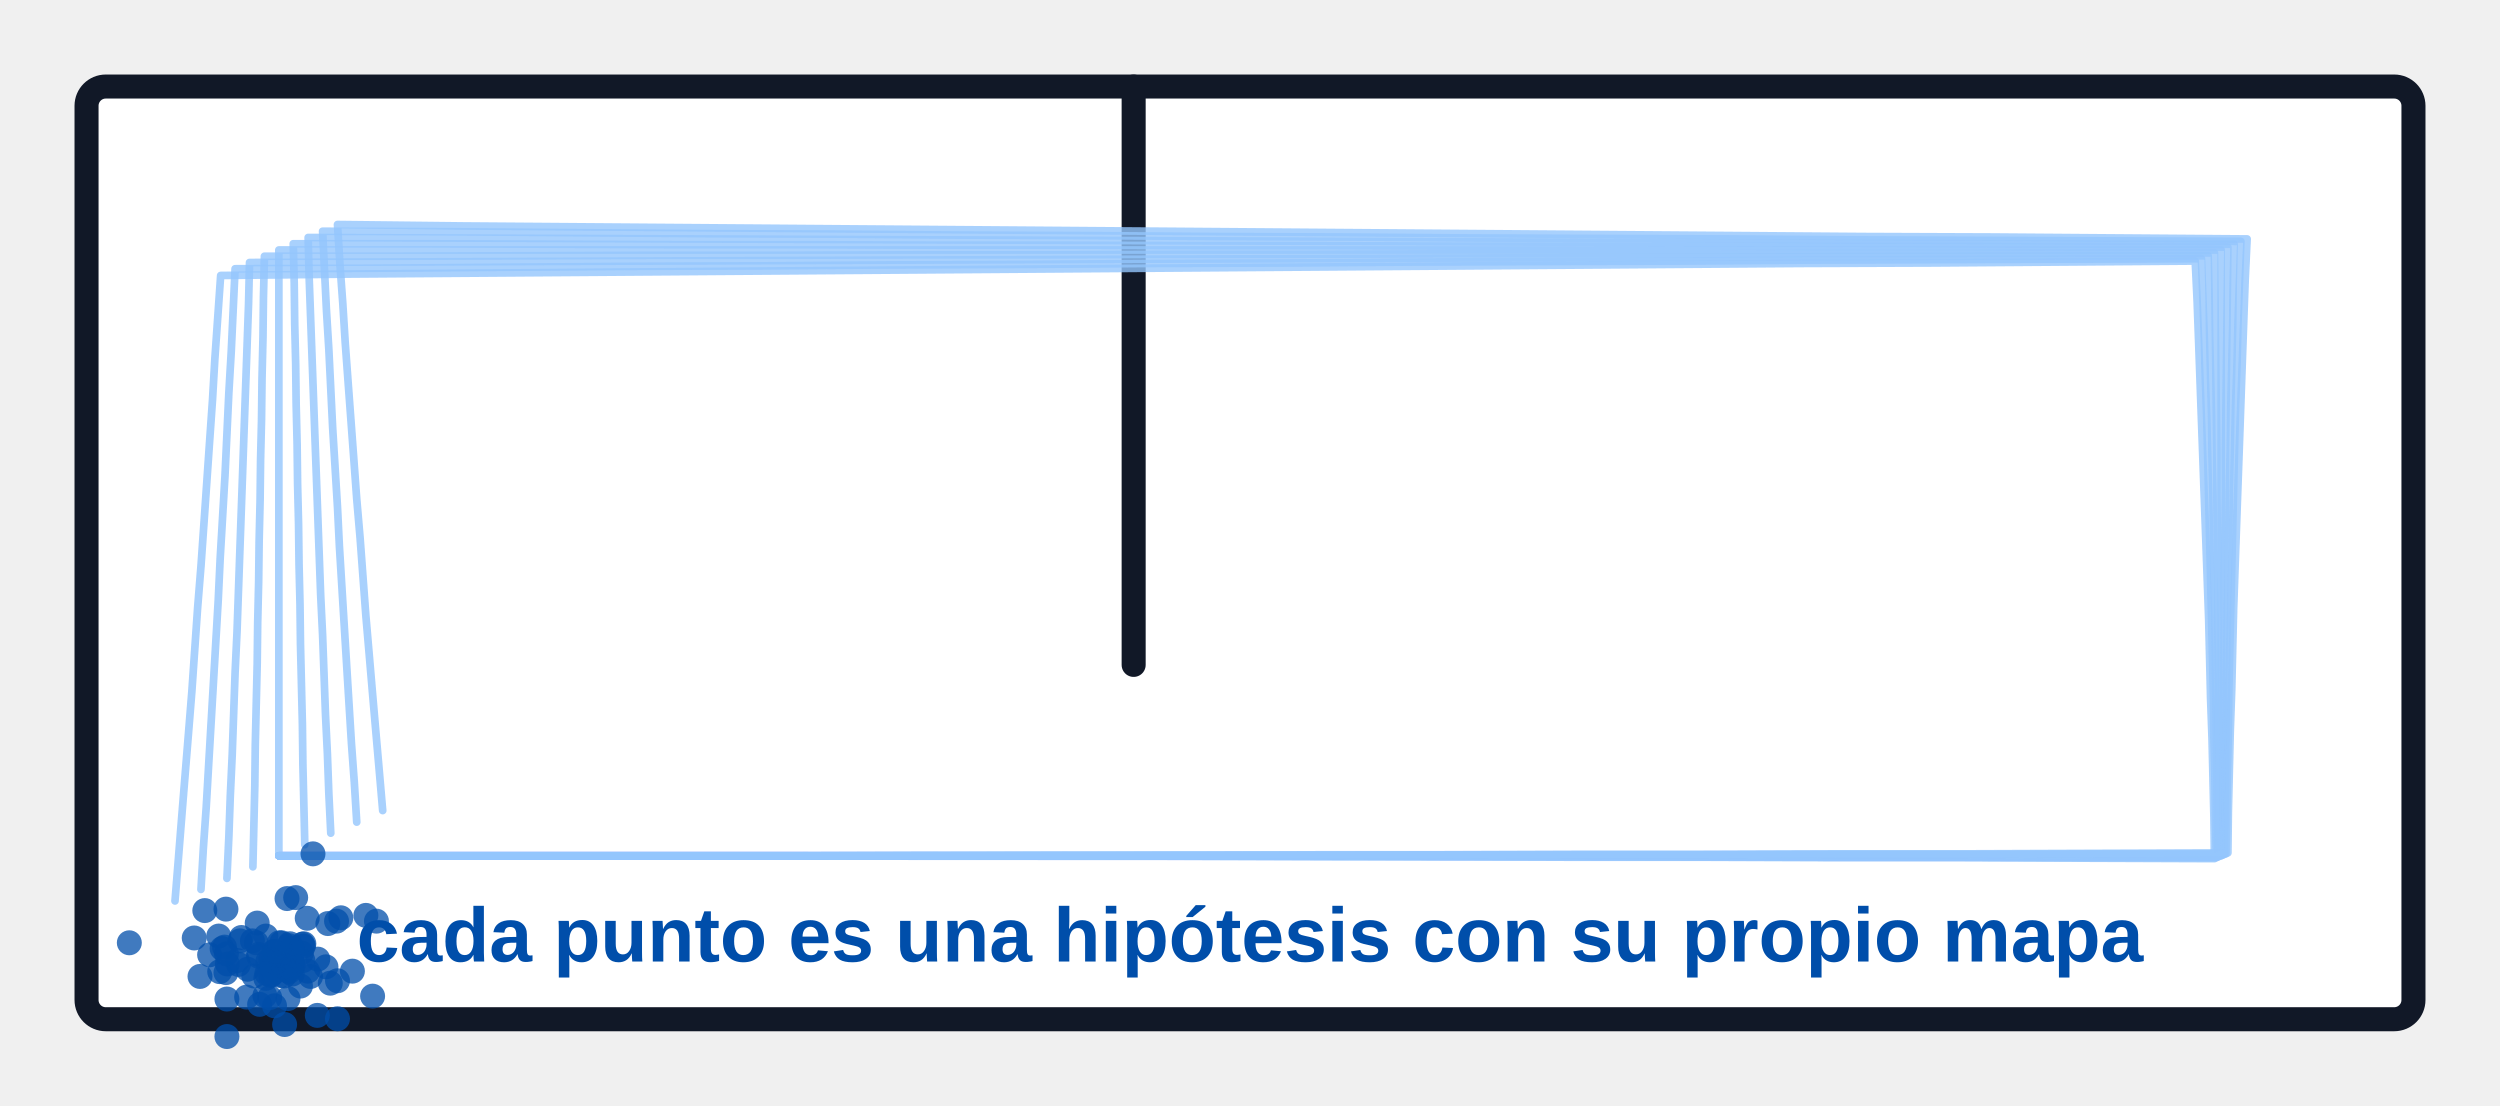
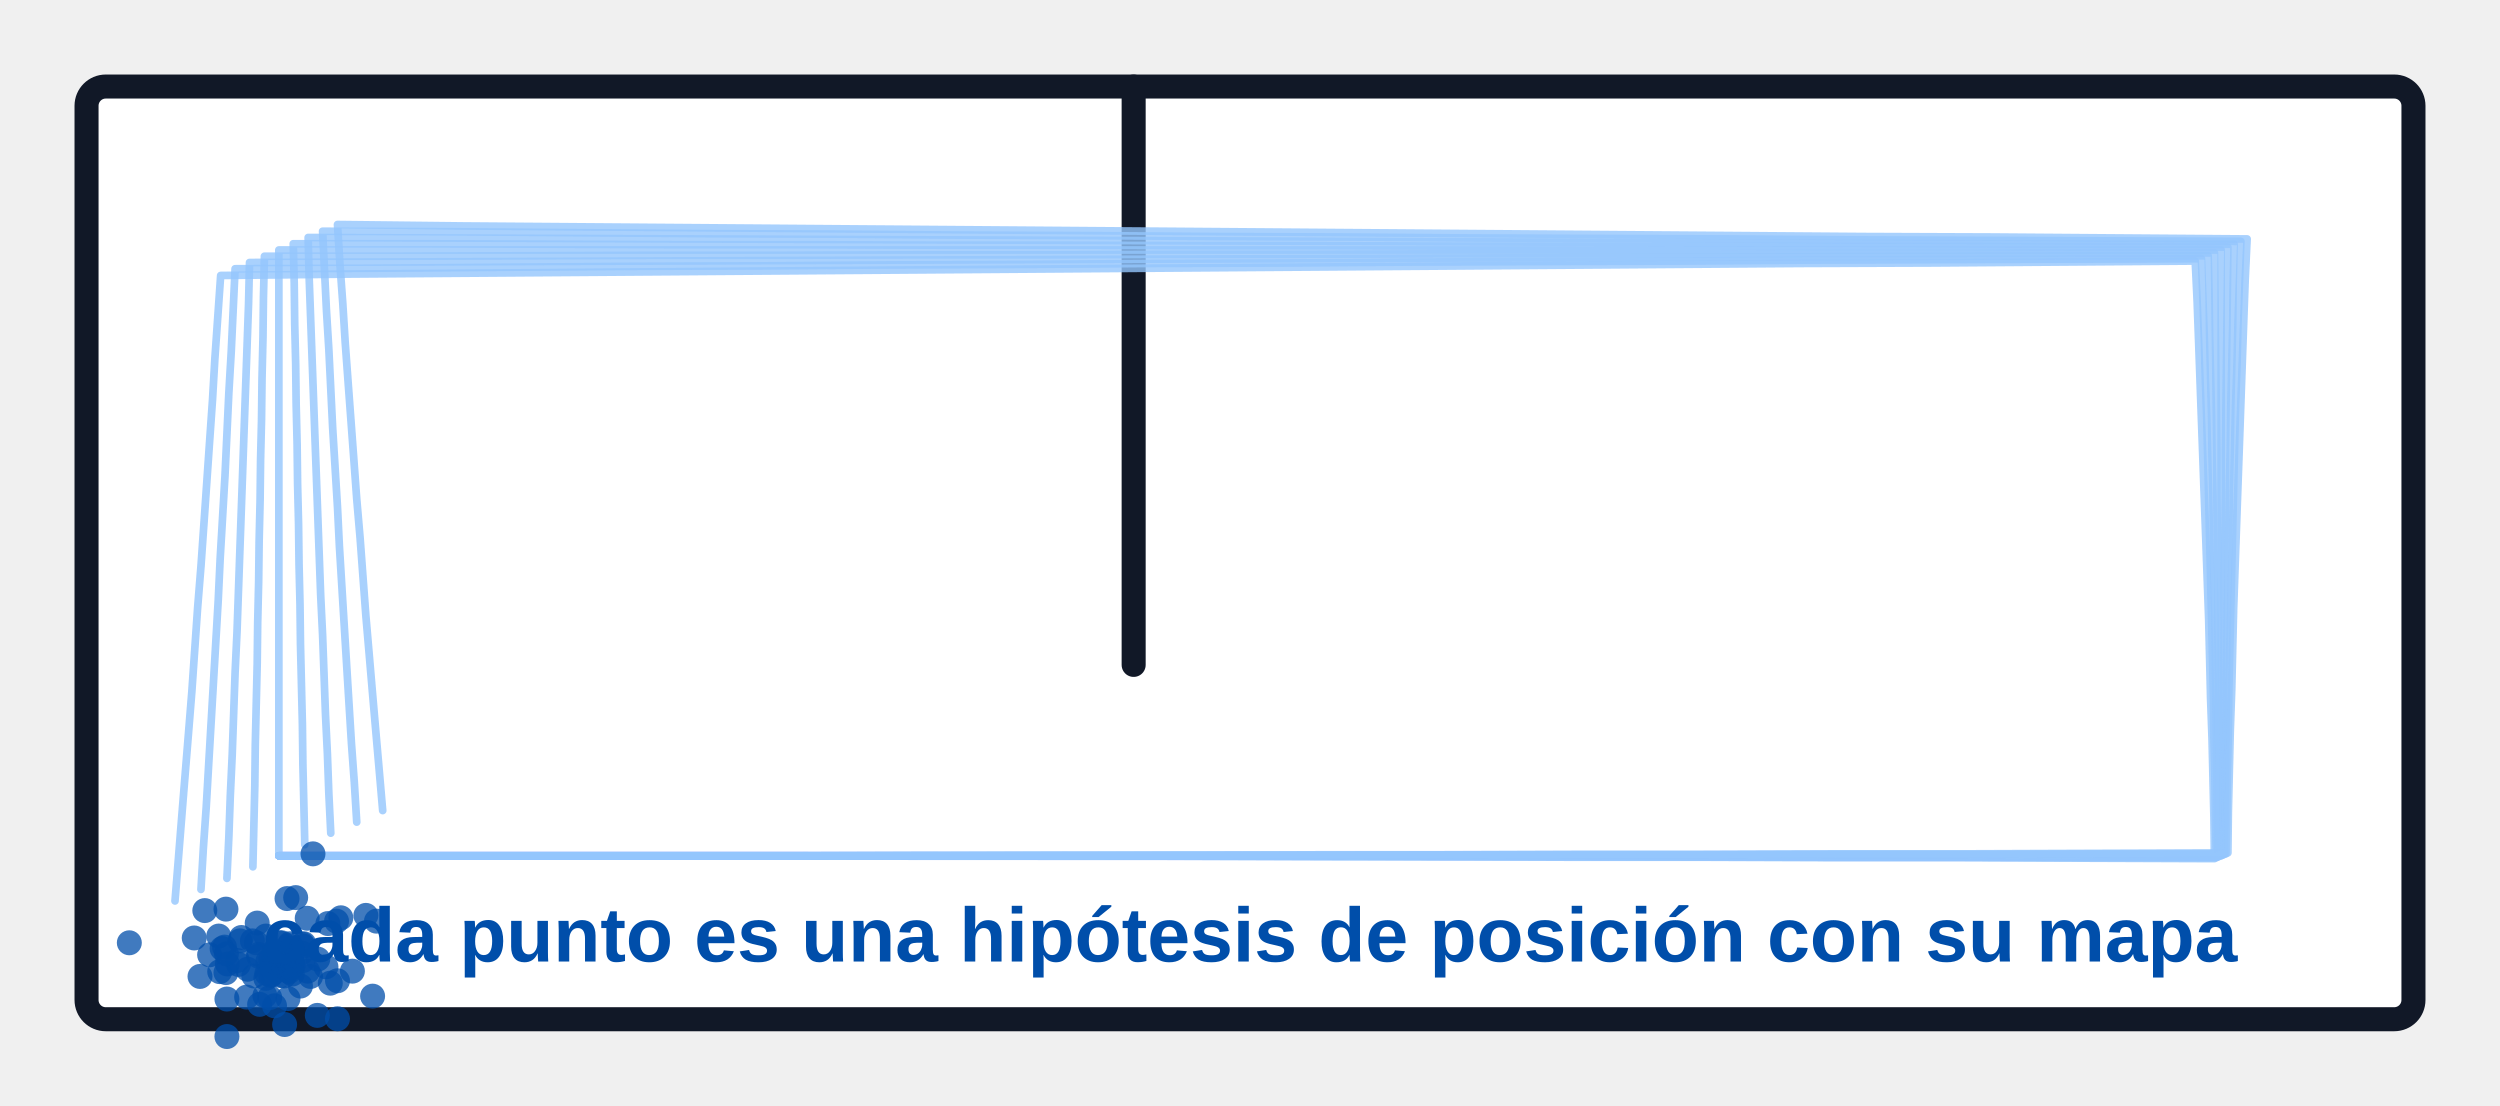
<svg xmlns="http://www.w3.org/2000/svg" width="520" height="230" viewBox="0 0 520 230">
  <rect x="18.0" y="18.0" width="484.0" height="194.0" rx="4" fill="white" stroke="#111827" stroke-width="5" opacity="1" />
  <line x1="235.8" y1="18.0" x2="235.8" y2="138.3" stroke="#111827" stroke-width="5" stroke-linecap="round" opacity="1" />
  <path d="M58.0,178.0 L84.9,178.0 L111.8,178.0 L138.7,178.0 L165.6,178.0 L192.5,178.1 L219.4,178.1 L246.2,178.1 L273.1,178.2 L299.9,178.2 L326.7,178.3 L353.5,178.3 L380.3,178.4 L407.1,178.4 L433.9,178.5 L460.6,178.6 L460.5,170.3 L460.3,162.0 L460.1,153.6 L459.8,145.3 L459.6,137.0 L459.4,128.7 L459.1,120.5 L458.8,112.2 L458.5,103.9 L458.2,95.6 L457.9,87.4 L457.6,79.1 L457.3,70.8 L457.0,62.6 L456.6,54.3 L429.3,54.5 L402.0,54.7 L374.7,54.8 L347.3,55.0 L320.0,55.2 L292.6,55.4 L265.3,55.6 L237.9,55.8 L210.5,56.0 L183.1,56.2 L155.6,56.4 L128.2,56.6 L100.8,56.8 L73.3,57.0 L45.9,57.3 L45.3,65.9 L44.7,74.5 L44.2,83.2 L43.6,91.8 L43.0,100.5 L42.4,109.2 L41.8,117.8 L41.1,126.5 L40.5,135.2 L39.9,143.9 L39.2,152.6 L38.5,161.2 L37.8,169.9 L37.1,178.7 L36.4,187.4" fill="none" stroke="#93C5FD" stroke-width="1.6" stroke-linecap="round" stroke-linejoin="round" opacity="0.8" />
  <path d="M58.0,178.0 L84.9,178.0 L111.8,178.0 L138.8,178.0 L165.7,178.0 L192.6,178.0 L219.4,178.1 L246.3,178.1 L273.2,178.1 L300.0,178.2 L326.9,178.2 L353.7,178.2 L380.6,178.3 L407.4,178.3 L434.2,178.4 L461.0,178.4 L460.8,170.1 L460.7,161.8 L460.5,153.4 L460.4,145.1 L460.2,136.8 L460.0,128.5 L459.8,120.1 L459.6,111.8 L459.4,103.5 L459.2,95.2 L459.0,86.9 L458.7,78.6 L458.5,70.3 L458.2,62.0 L457.9,53.8 L430.7,53.9 L403.5,54.0 L376.3,54.1 L349.1,54.3 L321.8,54.4 L294.6,54.5 L267.3,54.7 L240.0,54.8 L212.8,55.0 L185.5,55.1 L158.2,55.3 L130.9,55.4 L103.5,55.6 L76.2,55.8 L48.9,55.9 L48.5,64.5 L48.1,73.1 L47.6,81.7 L47.2,90.3 L46.8,98.9 L46.3,107.5 L45.8,116.1 L45.4,124.7 L44.9,133.3 L44.4,141.9 L43.9,150.5 L43.4,159.1 L42.9,167.8 L42.3,176.4 L41.8,185.0" fill="none" stroke="#93C5FD" stroke-width="1.6" stroke-linecap="round" stroke-linejoin="round" opacity="0.8" />
  <path d="M58.0,178.0 L84.9,178.0 L111.9,178.0 L138.8,178.0 L165.7,178.0 L192.6,178.0 L219.5,178.0 L246.4,178.1 L273.3,178.1 L300.2,178.1 L327.0,178.1 L353.9,178.2 L380.8,178.2 L407.6,178.2 L434.5,178.3 L461.3,178.3 L461.2,169.9 L461.1,161.6 L461.0,153.2 L460.9,144.9 L460.8,136.5 L460.7,128.2 L460.5,119.8 L460.4,111.5 L460.3,103.1 L460.1,94.8 L460.0,86.5 L459.8,78.1 L459.6,69.8 L459.5,61.5 L459.3,53.2 L432.2,53.2 L405.1,53.3 L377.9,53.4 L350.8,53.5 L323.7,53.6 L296.5,53.7 L269.4,53.8 L242.2,53.9 L215.0,54.0 L187.9,54.1 L160.7,54.2 L133.5,54.3 L106.3,54.4 L79.1,54.5 L51.9,54.6 L51.7,63.2 L51.4,71.7 L51.1,80.2 L50.8,88.7 L50.5,97.3 L50.2,105.8 L49.9,114.3 L49.6,122.9 L49.3,131.4 L48.9,139.9 L48.6,148.5 L48.3,157.0 L47.9,165.6 L47.6,174.1 L47.2,182.7" fill="none" stroke="#93C5FD" stroke-width="1.6" stroke-linecap="round" stroke-linejoin="round" opacity="0.8" />
  <path d="M58.0,178.0 L84.9,178.0 L111.9,178.0 L138.8,178.0 L165.7,178.0 L192.6,178.0 L219.5,178.0 L246.5,178.0 L273.4,178.0 L300.3,178.1 L327.2,178.1 L354.1,178.1 L381.0,178.1 L407.9,178.1 L434.8,178.1 L461.7,178.1 L461.6,169.8 L461.6,161.4 L461.5,153.0 L461.5,144.6 L461.4,136.3 L461.3,127.9 L461.3,119.5 L461.2,111.1 L461.1,102.8 L461.1,94.4 L461.0,86.0 L460.9,77.7 L460.8,69.3 L460.7,60.9 L460.6,52.6 L433.6,52.6 L406.6,52.7 L379.6,52.7 L352.5,52.8 L325.5,52.8 L298.5,52.8 L271.4,52.9 L244.4,52.9 L217.3,53.0 L190.3,53.0 L163.2,53.1 L136.2,53.1 L109.1,53.2 L82.0,53.3 L55.0,53.3 L54.8,61.8 L54.7,70.2 L54.5,78.7 L54.4,87.2 L54.2,95.6 L54.1,104.1 L53.9,112.6 L53.8,121.0 L53.6,129.5 L53.5,138.0 L53.3,146.4 L53.1,154.9 L53.0,163.4 L52.8,171.9 L52.6,180.3" fill="none" stroke="#93C5FD" stroke-width="1.6" stroke-linecap="round" stroke-linejoin="round" opacity="0.8" />
  <path d="M58.0,178.0 L84.9,178.0 L111.9,178.0 L138.8,178.0 L165.7,178.0 L192.7,178.0 L219.6,178.0 L246.5,178.0 L273.5,178.0 L300.4,178.0 L327.3,178.0 L354.3,178.0 L381.2,178.0 L408.1,178.0 L435.1,178.0 L462.0,178.0 L462.0,169.6 L462.0,161.2 L462.0,152.8 L462.0,144.4 L462.0,136.0 L462.0,127.6 L462.0,119.2 L462.0,110.8 L462.0,102.4 L462.0,94.0 L462.0,85.6 L462.0,77.2 L462.0,68.8 L462.0,60.4 L462.0,52.0 L435.1,52.0 L408.1,52.0 L381.2,52.0 L354.3,52.0 L327.3,52.0 L300.4,52.0 L273.5,52.0 L246.5,52.0 L219.6,52.0 L192.7,52.0 L165.7,52.0 L138.8,52.0 L111.9,52.0 L84.9,52.0 L58.0,52.0 L58.0,60.4 L58.0,68.8 L58.0,77.2 L58.0,85.6 L58.0,94.0 L58.0,102.4 L58.0,110.8 L58.0,119.2 L58.0,127.6 L58.0,136.0 L58.0,144.4 L58.0,152.8 L58.0,161.2 L58.0,169.6 L58.0,178.0" fill="none" stroke="#93C5FD" stroke-width="1.6" stroke-linecap="round" stroke-linejoin="round" opacity="0.8" />
  <path d="M58.0,178.0 L84.9,178.0 L111.9,178.0 L138.8,178.0 L165.8,178.0 L192.7,178.0 L219.7,178.0 L246.6,178.0 L273.6,178.0 L300.5,177.9 L327.5,177.9 L354.4,177.9 L381.4,177.9 L408.4,177.9 L435.4,177.9 L462.3,177.9 L462.4,169.4 L462.4,161.0 L462.5,152.6 L462.5,144.2 L462.6,135.7 L462.7,127.3 L462.7,118.9 L462.8,110.5 L462.9,102.0 L462.9,93.6 L463.0,85.2 L463.1,76.7 L463.2,68.3 L463.3,59.9 L463.4,51.4 L436.5,51.4 L409.7,51.3 L382.8,51.3 L356.0,51.2 L329.2,51.2 L302.3,51.2 L275.5,51.1 L248.7,51.1 L221.9,51.0 L195.1,51.0 L168.3,50.9 L141.4,50.9 L114.6,50.8 L87.8,50.7 L61.0,50.7 L61.2,59.0 L61.3,67.4 L61.5,75.7 L61.6,84.0 L61.8,92.4 L61.9,100.7 L62.1,109.0 L62.2,117.4 L62.4,125.7 L62.5,134.0 L62.7,142.4 L62.9,150.7 L63.0,159.0 L63.2,167.3 L63.4,175.7" fill="none" stroke="#93C5FD" stroke-width="1.6" stroke-linecap="round" stroke-linejoin="round" opacity="0.8" />
  <path d="M58.0,178.0 L84.9,178.0 L111.9,178.0 L138.8,178.0 L165.8,178.0 L192.7,178.0 L219.7,178.0 L246.7,177.9 L273.7,177.9 L300.6,177.9 L327.6,177.9 L354.6,177.8 L381.6,177.8 L408.6,177.8 L435.7,177.7 L462.7,177.7 L462.8,169.3 L462.9,160.8 L463.0,152.4 L463.1,143.9 L463.2,135.5 L463.3,127.0 L463.5,118.6 L463.6,110.1 L463.7,101.7 L463.9,93.2 L464.0,84.7 L464.2,76.3 L464.4,67.8 L464.5,59.3 L464.7,50.8 L437.9,50.8 L411.2,50.7 L384.5,50.6 L357.7,50.5 L331.0,50.4 L304.3,50.3 L277.6,50.2 L250.9,50.1 L224.2,50.0 L197.5,49.9 L170.8,49.8 L144.1,49.7 L117.4,49.6 L90.7,49.5 L64.1,49.4 L64.3,57.6 L64.6,65.9 L64.9,74.2 L65.2,82.5 L65.5,90.8 L65.8,99.0 L66.1,107.3 L66.4,115.5 L66.7,123.8 L67.1,132.1 L67.4,140.3 L67.7,148.6 L68.1,156.8 L68.4,165.1 L68.8,173.3" fill="none" stroke="#93C5FD" stroke-width="1.6" stroke-linecap="round" stroke-linejoin="round" opacity="0.8" />
  <path d="M58.0,178.0 L84.9,178.0 L111.9,178.0 L138.8,178.0 L165.8,178.0 L192.8,178.0 L219.8,177.9 L246.8,177.9 L273.8,177.9 L300.8,177.8 L327.8,177.8 L354.8,177.8 L381.8,177.7 L408.9,177.7 L435.9,177.6 L463.0,177.6 L463.2,169.1 L463.3,160.6 L463.5,152.2 L463.6,143.7 L463.8,135.2 L464.0,126.7 L464.2,118.3 L464.4,109.8 L464.6,101.3 L464.8,92.8 L465.0,84.3 L465.3,75.8 L465.5,67.3 L465.8,58.8 L466.1,50.2 L439.4,50.1 L412.7,50.0 L386.1,49.9 L359.5,49.7 L332.8,49.6 L306.2,49.5 L279.6,49.3 L253.0,49.2 L226.4,49.0 L199.9,48.9 L173.3,48.7 L146.7,48.6 L120.2,48.4 L93.6,48.2 L67.1,48.1 L67.5,56.3 L67.9,64.5 L68.4,72.7 L68.8,80.9 L69.2,89.1 L69.7,97.3 L70.2,105.5 L70.6,113.7 L71.1,121.9 L71.6,130.1 L72.1,138.3 L72.6,146.5 L73.1,154.6 L73.7,162.8 L74.2,171.0" fill="none" stroke="#93C5FD" stroke-width="1.6" stroke-linecap="round" stroke-linejoin="round" opacity="0.8" />
  <path d="M58.0,178.0 L84.9,178.0 L111.9,178.0 L138.9,178.0 L165.8,178.0 L192.8,177.9 L219.8,177.9 L246.8,177.9 L273.9,177.8 L300.9,177.8 L327.9,177.7 L355.0,177.7 L382.1,177.6 L409.1,177.6 L436.2,177.5 L463.4,177.4 L463.5,168.9 L463.7,160.4 L463.9,152.0 L464.2,143.5 L464.4,135.0 L464.6,126.5 L464.9,117.9 L465.2,109.4 L465.5,100.9 L465.8,92.4 L466.1,83.8 L466.4,75.3 L466.7,66.8 L467.0,58.2 L467.4,49.7 L440.8,49.5 L414.3,49.3 L387.7,49.2 L361.2,49.0 L334.7,48.8 L308.2,48.6 L281.7,48.4 L255.2,48.2 L228.7,48.0 L202.3,47.8 L175.8,47.6 L149.4,47.4 L123.0,47.2 L96.5,47.0 L70.2,46.7 L70.7,54.9 L71.3,63.1 L71.8,71.2 L72.4,79.4 L73.0,87.5 L73.6,95.6 L74.2,103.8 L74.9,111.9 L75.5,120.0 L76.1,128.1 L76.8,136.2 L77.5,144.4 L78.2,152.5 L78.9,160.5 L79.6,168.6" fill="none" stroke="#93C5FD" stroke-width="1.6" stroke-linecap="round" stroke-linejoin="round" opacity="0.8" />
  <circle cx="59.9" cy="201.9" r="2.6" fill="#004EAA" stroke="none" stroke-width="0" opacity="0.75" />
  <circle cx="64.0" cy="202.0" r="2.6" fill="#004EAA" stroke="none" stroke-width="0" opacity="0.75" />
  <circle cx="46.7" cy="197.0" r="2.6" fill="#004EAA" stroke="none" stroke-width="0" opacity="0.75" />
  <circle cx="60.8" cy="200.1" r="2.6" fill="#004EAA" stroke="none" stroke-width="0" opacity="0.75" />
  <circle cx="70.2" cy="204.0" r="2.6" fill="#004EAA" stroke="none" stroke-width="0" opacity="0.75" />
  <circle cx="60.7" cy="201.2" r="2.6" fill="#004EAA" stroke="none" stroke-width="0" opacity="0.75" />
  <circle cx="42.6" cy="189.4" r="2.6" fill="#004EAA" stroke="none" stroke-width="0" opacity="0.75" />
  <circle cx="59.9" cy="207.7" r="2.6" fill="#004EAA" stroke="none" stroke-width="0" opacity="0.75" />
  <circle cx="77.5" cy="207.2" r="2.6" fill="#004EAA" stroke="none" stroke-width="0" opacity="0.75" />
  <circle cx="76.1" cy="190.4" r="2.6" fill="#004EAA" stroke="none" stroke-width="0" opacity="0.75" />
  <circle cx="60.5" cy="197.8" r="2.6" fill="#004EAA" stroke="none" stroke-width="0" opacity="0.75" />
  <circle cx="58.1" cy="199.6" r="2.6" fill="#004EAA" stroke="none" stroke-width="0" opacity="0.75" />
  <circle cx="56.6" cy="202.6" r="2.6" fill="#004EAA" stroke="none" stroke-width="0" opacity="0.75" />
  <circle cx="60.1" cy="196.7" r="2.6" fill="#004EAA" stroke="none" stroke-width="0" opacity="0.75" />
  <circle cx="53.3" cy="196.1" r="2.6" fill="#004EAA" stroke="none" stroke-width="0" opacity="0.75" />
  <circle cx="47.2" cy="207.8" r="2.6" fill="#004EAA" stroke="none" stroke-width="0" opacity="0.75" />
  <circle cx="53.8" cy="198.9" r="2.6" fill="#004EAA" stroke="none" stroke-width="0" opacity="0.75" />
  <circle cx="57.6" cy="199.1" r="2.6" fill="#004EAA" stroke="none" stroke-width="0" opacity="0.75" />
  <circle cx="60.3" cy="196.3" r="2.6" fill="#004EAA" stroke="none" stroke-width="0" opacity="0.75" />
  <circle cx="68.7" cy="204.5" r="2.6" fill="#004EAA" stroke="none" stroke-width="0" opacity="0.75" />
  <circle cx="55.1" cy="207.1" r="2.6" fill="#004EAA" stroke="none" stroke-width="0" opacity="0.75" />
  <circle cx="57.0" cy="197.9" r="2.6" fill="#004EAA" stroke="none" stroke-width="0" opacity="0.75" />
  <circle cx="57.4" cy="199.9" r="2.6" fill="#004EAA" stroke="none" stroke-width="0" opacity="0.75" />
  <circle cx="70.0" cy="191.6" r="2.6" fill="#004EAA" stroke="none" stroke-width="0" opacity="0.75" />
  <circle cx="56.6" cy="200.1" r="2.6" fill="#004EAA" stroke="none" stroke-width="0" opacity="0.75" />
  <circle cx="50.2" cy="195.0" r="2.6" fill="#004EAA" stroke="none" stroke-width="0" opacity="0.75" />
  <circle cx="47.0" cy="189.1" r="2.6" fill="#004EAA" stroke="none" stroke-width="0" opacity="0.75" />
  <circle cx="47.3" cy="200.5" r="2.6" fill="#004EAA" stroke="none" stroke-width="0" opacity="0.75" />
  <circle cx="59.7" cy="186.9" r="2.6" fill="#004EAA" stroke="none" stroke-width="0" opacity="0.75" />
  <circle cx="53.8" cy="198.5" r="2.6" fill="#004EAA" stroke="none" stroke-width="0" opacity="0.75" />
  <circle cx="55.3" cy="194.7" r="2.6" fill="#004EAA" stroke="none" stroke-width="0" opacity="0.75" />
  <circle cx="64.6" cy="203.1" r="2.6" fill="#004EAA" stroke="none" stroke-width="0" opacity="0.75" />
  <circle cx="51.3" cy="207.4" r="2.6" fill="#004EAA" stroke="none" stroke-width="0" opacity="0.75" />
  <circle cx="51.5" cy="201.6" r="2.6" fill="#004EAA" stroke="none" stroke-width="0" opacity="0.75" />
  <circle cx="40.4" cy="195.1" r="2.6" fill="#004EAA" stroke="none" stroke-width="0" opacity="0.75" />
  <circle cx="57.1" cy="197.9" r="2.6" fill="#004EAA" stroke="none" stroke-width="0" opacity="0.75" />
  <circle cx="47.2" cy="215.6" r="2.6" fill="#004EAA" stroke="none" stroke-width="0" opacity="0.75" />
  <circle cx="65.1" cy="177.6" r="2.6" fill="#004EAA" stroke="none" stroke-width="0" opacity="0.75" />
  <circle cx="43.6" cy="198.6" r="2.6" fill="#004EAA" stroke="none" stroke-width="0" opacity="0.75" />
  <circle cx="45.7" cy="202.1" r="2.6" fill="#004EAA" stroke="none" stroke-width="0" opacity="0.75" />
  <circle cx="61.0" cy="200.8" r="2.6" fill="#004EAA" stroke="none" stroke-width="0" opacity="0.75" />
  <circle cx="58.6" cy="196.1" r="2.6" fill="#004EAA" stroke="none" stroke-width="0" opacity="0.75" />
  <circle cx="52.8" cy="203.0" r="2.6" fill="#004EAA" stroke="none" stroke-width="0" opacity="0.75" />
  <circle cx="62.9" cy="196.4" r="2.6" fill="#004EAA" stroke="none" stroke-width="0" opacity="0.75" />
  <circle cx="46.2" cy="197.3" r="2.6" fill="#004EAA" stroke="none" stroke-width="0" opacity="0.75" />
  <circle cx="63.1" cy="196.8" r="2.6" fill="#004EAA" stroke="none" stroke-width="0" opacity="0.75" />
  <circle cx="56.1" cy="207.5" r="2.6" fill="#004EAA" stroke="none" stroke-width="0" opacity="0.75" />
  <circle cx="78.3" cy="191.6" r="2.6" fill="#004EAA" stroke="none" stroke-width="0" opacity="0.75" />
  <circle cx="41.6" cy="203.1" r="2.6" fill="#004EAA" stroke="none" stroke-width="0" opacity="0.75" />
  <circle cx="70.2" cy="211.9" r="2.6" fill="#004EAA" stroke="none" stroke-width="0" opacity="0.75" />
  <circle cx="58.4" cy="202.9" r="2.6" fill="#004EAA" stroke="none" stroke-width="0" opacity="0.75" />
  <circle cx="49.6" cy="200.6" r="2.6" fill="#004EAA" stroke="none" stroke-width="0" opacity="0.75" />
  <circle cx="49.4" cy="199.8" r="2.6" fill="#004EAA" stroke="none" stroke-width="0" opacity="0.75" />
  <circle cx="62.7" cy="198.2" r="2.6" fill="#004EAA" stroke="none" stroke-width="0" opacity="0.75" />
  <circle cx="47.0" cy="202.3" r="2.6" fill="#004EAA" stroke="none" stroke-width="0" opacity="0.75" />
  <circle cx="53.5" cy="192.0" r="2.6" fill="#004EAA" stroke="none" stroke-width="0" opacity="0.75" />
  <circle cx="66.0" cy="211.2" r="2.6" fill="#004EAA" stroke="none" stroke-width="0" opacity="0.75" />
  <circle cx="56.3" cy="199.6" r="2.6" fill="#004EAA" stroke="none" stroke-width="0" opacity="0.75" />
  <circle cx="70.9" cy="190.9" r="2.6" fill="#004EAA" stroke="none" stroke-width="0" opacity="0.75" />
  <circle cx="54.0" cy="208.9" r="2.6" fill="#004EAA" stroke="none" stroke-width="0" opacity="0.75" />
  <circle cx="49.9" cy="195.7" r="2.6" fill="#004EAA" stroke="none" stroke-width="0" opacity="0.75" />
  <circle cx="52.5" cy="195.7" r="2.6" fill="#004EAA" stroke="none" stroke-width="0" opacity="0.75" />
  <circle cx="59.1" cy="203.0" r="2.6" fill="#004EAA" stroke="none" stroke-width="0" opacity="0.75" />
  <circle cx="59.0" cy="201.1" r="2.6" fill="#004EAA" stroke="none" stroke-width="0" opacity="0.75" />
  <circle cx="55.7" cy="200.0" r="2.6" fill="#004EAA" stroke="none" stroke-width="0" opacity="0.75" />
  <circle cx="60.1" cy="202.1" r="2.6" fill="#004EAA" stroke="none" stroke-width="0" opacity="0.75" />
  <circle cx="67.8" cy="201.1" r="2.6" fill="#004EAA" stroke="none" stroke-width="0" opacity="0.75" />
  <circle cx="63.2" cy="196.3" r="2.6" fill="#004EAA" stroke="none" stroke-width="0" opacity="0.75" />
  <circle cx="58.1" cy="196.1" r="2.6" fill="#004EAA" stroke="none" stroke-width="0" opacity="0.75" />
  <circle cx="60.8" cy="197.2" r="2.6" fill="#004EAA" stroke="none" stroke-width="0" opacity="0.75" />
  <circle cx="55.5" cy="202.5" r="2.6" fill="#004EAA" stroke="none" stroke-width="0" opacity="0.75" />
  <circle cx="63.0" cy="199.8" r="2.6" fill="#004EAA" stroke="none" stroke-width="0" opacity="0.75" />
  <circle cx="45.5" cy="194.7" r="2.6" fill="#004EAA" stroke="none" stroke-width="0" opacity="0.75" />
  <circle cx="60.5" cy="201.3" r="2.6" fill="#004EAA" stroke="none" stroke-width="0" opacity="0.75" />
  <circle cx="55.3" cy="203.5" r="2.6" fill="#004EAA" stroke="none" stroke-width="0" opacity="0.75" />
  <circle cx="62.5" cy="205.1" r="2.6" fill="#004EAA" stroke="none" stroke-width="0" opacity="0.75" />
  <circle cx="26.9" cy="196.1" r="2.6" fill="#004EAA" stroke="none" stroke-width="0" opacity="0.75" />
  <circle cx="60.8" cy="202.6" r="2.6" fill="#004EAA" stroke="none" stroke-width="0" opacity="0.75" />
  <circle cx="60.9" cy="200.4" r="2.6" fill="#004EAA" stroke="none" stroke-width="0" opacity="0.75" />
  <circle cx="57.2" cy="200.1" r="2.6" fill="#004EAA" stroke="none" stroke-width="0" opacity="0.75" />
  <circle cx="57.1" cy="209.2" r="2.6" fill="#004EAA" stroke="none" stroke-width="0" opacity="0.75" />
  <circle cx="68.2" cy="192.1" r="2.6" fill="#004EAA" stroke="none" stroke-width="0" opacity="0.75" />
  <circle cx="47.1" cy="198.4" r="2.6" fill="#004EAA" stroke="none" stroke-width="0" opacity="0.75" />
  <circle cx="61.5" cy="186.7" r="2.6" fill="#004EAA" stroke="none" stroke-width="0" opacity="0.75" />
  <circle cx="56.3" cy="202.9" r="2.6" fill="#004EAA" stroke="none" stroke-width="0" opacity="0.75" />
  <circle cx="66.1" cy="199.5" r="2.6" fill="#004EAA" stroke="none" stroke-width="0" opacity="0.75" />
  <circle cx="63.9" cy="191.0" r="2.6" fill="#004EAA" stroke="none" stroke-width="0" opacity="0.75" />
  <circle cx="59.2" cy="213.1" r="2.6" fill="#004EAA" stroke="none" stroke-width="0" opacity="0.75" />
  <circle cx="56.6" cy="201.3" r="2.6" fill="#004EAA" stroke="none" stroke-width="0" opacity="0.75" />
  <circle cx="73.3" cy="202.0" r="2.6" fill="#004EAA" stroke="none" stroke-width="0" opacity="0.75" />
-   <text x="260.0" y="200.0" font-family="Calibri, Carlito, Arial, sans-serif" font-size="16" font-weight="bold" fill="#004EAA" text-anchor="middle">cada punto es una hipótesis con su propio mapa</text>
+   <text x="260.0" y="200.0" font-family="Calibri, Carlito, Arial, sans-serif" font-size="16" font-weight="bold" fill="#004EAA" text-anchor="middle">cada punto es una hipótesis de posición con su mapa</text>
</svg>
